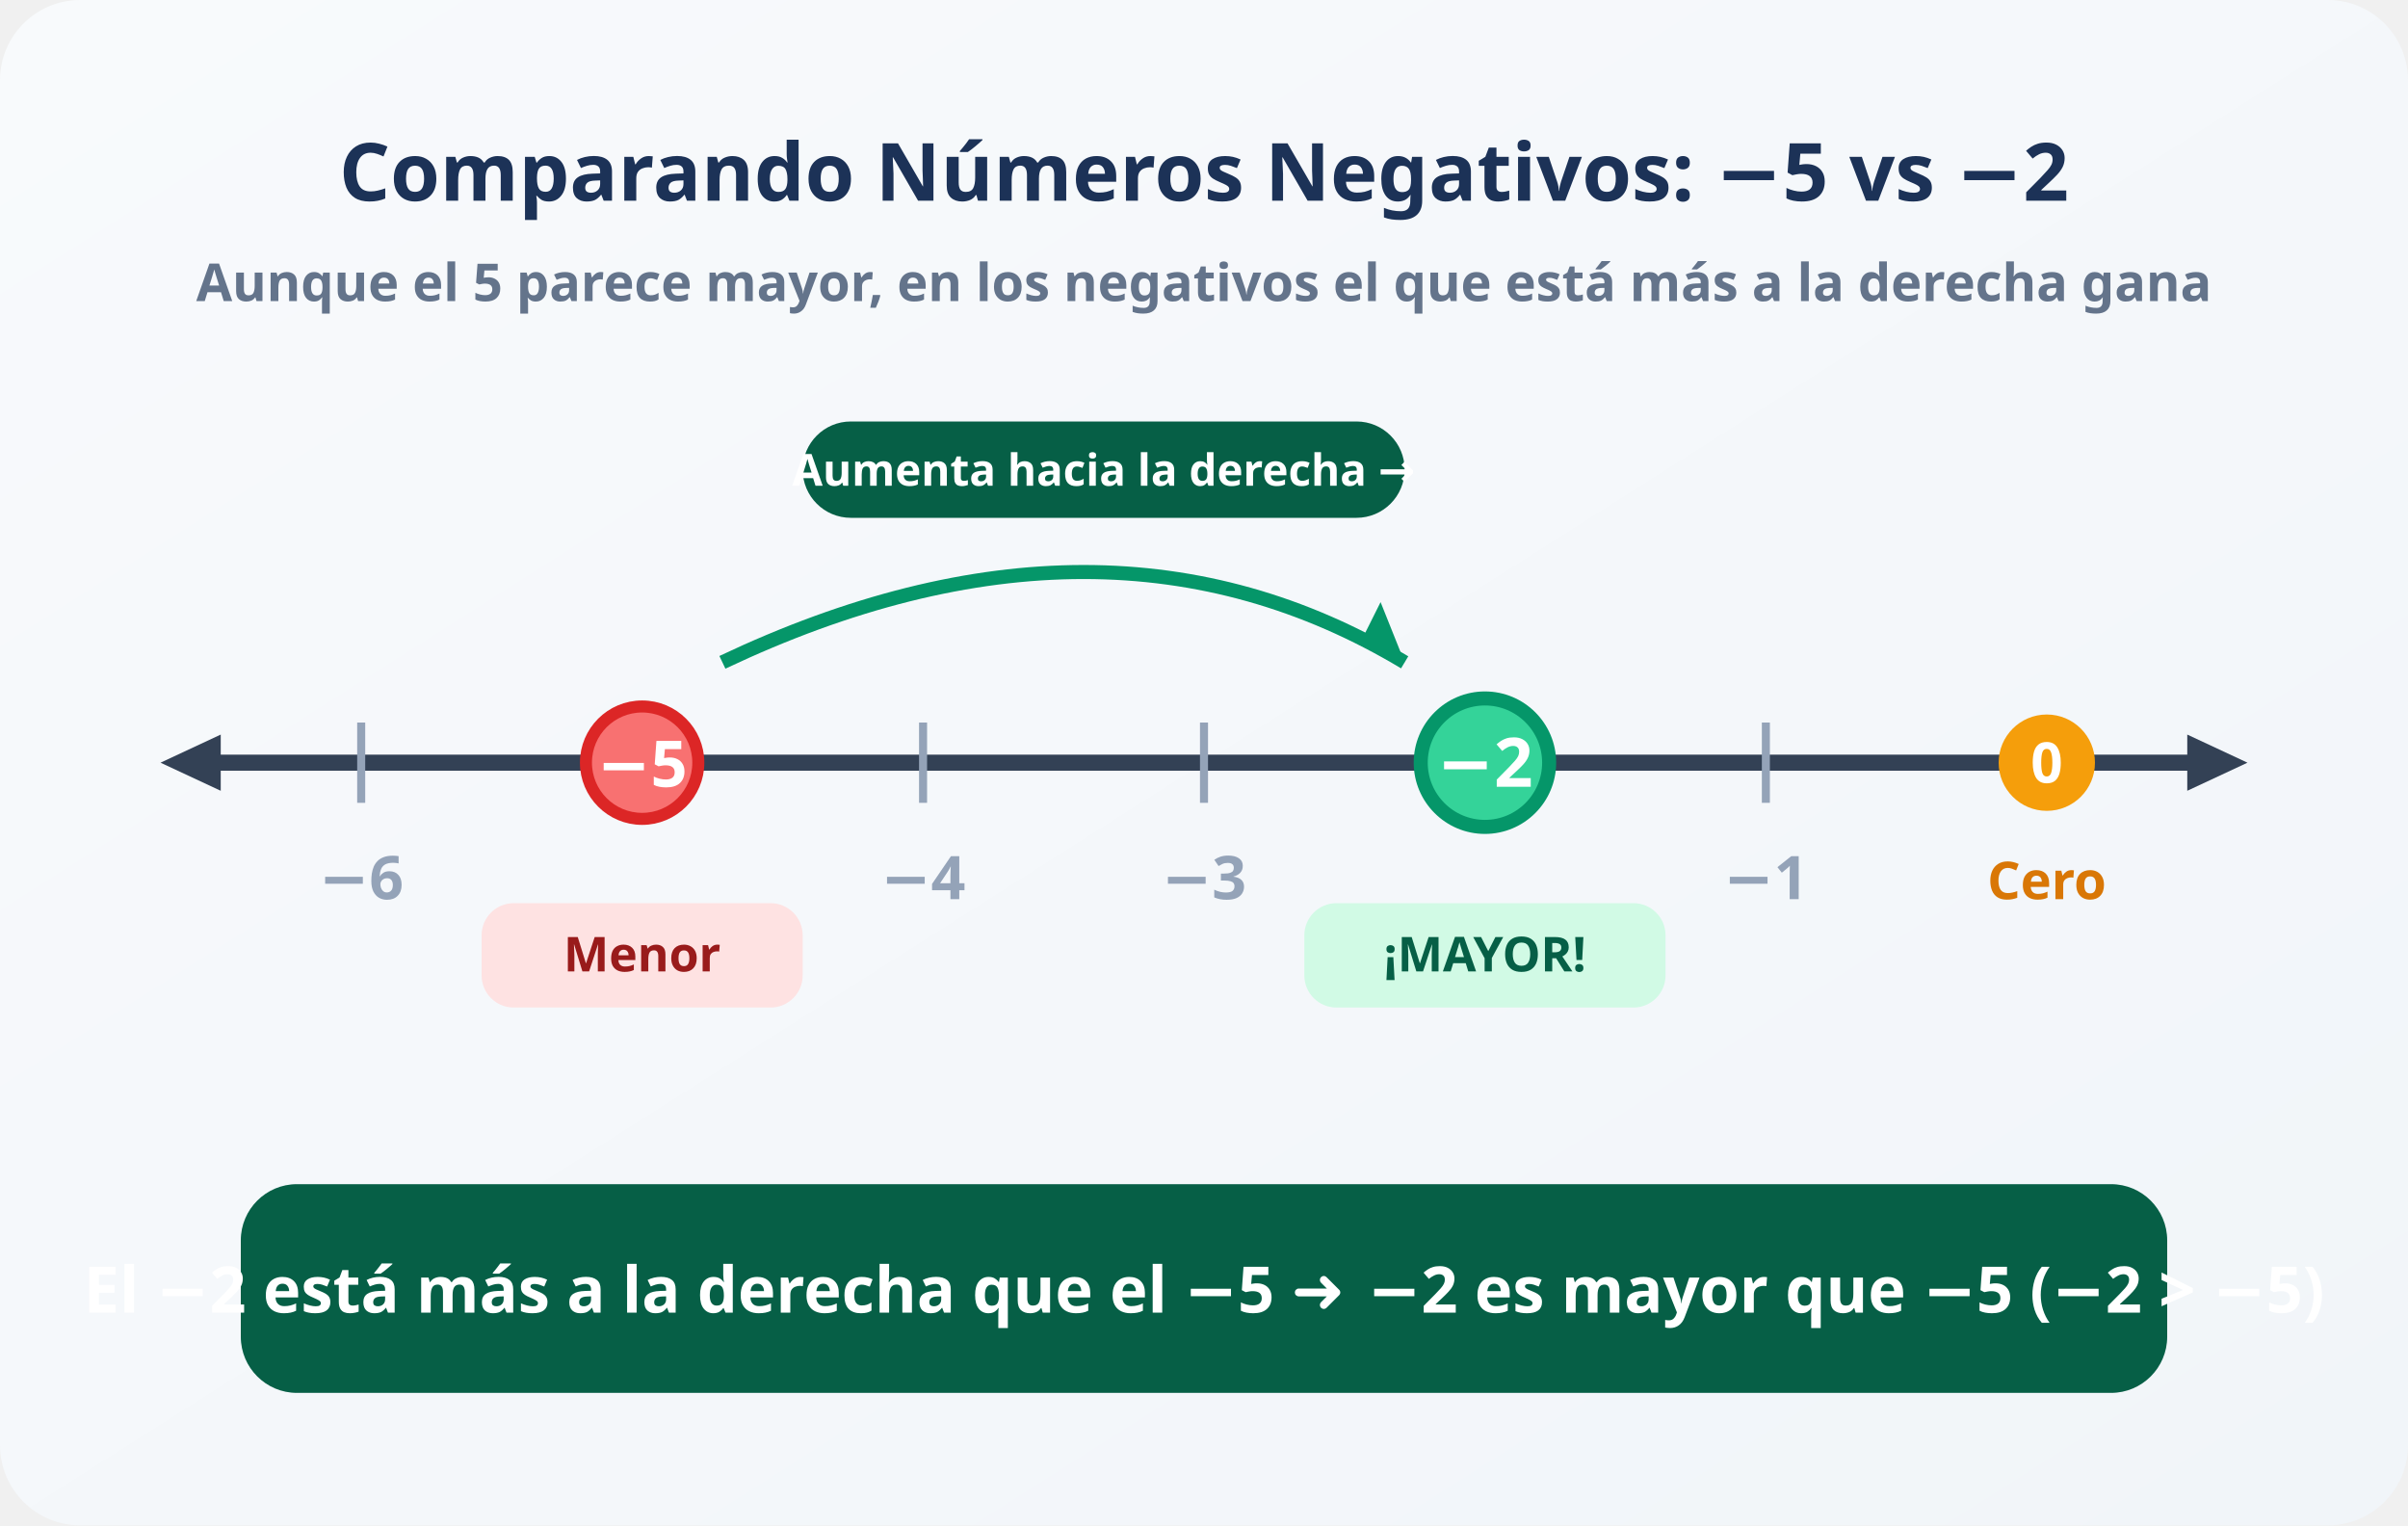
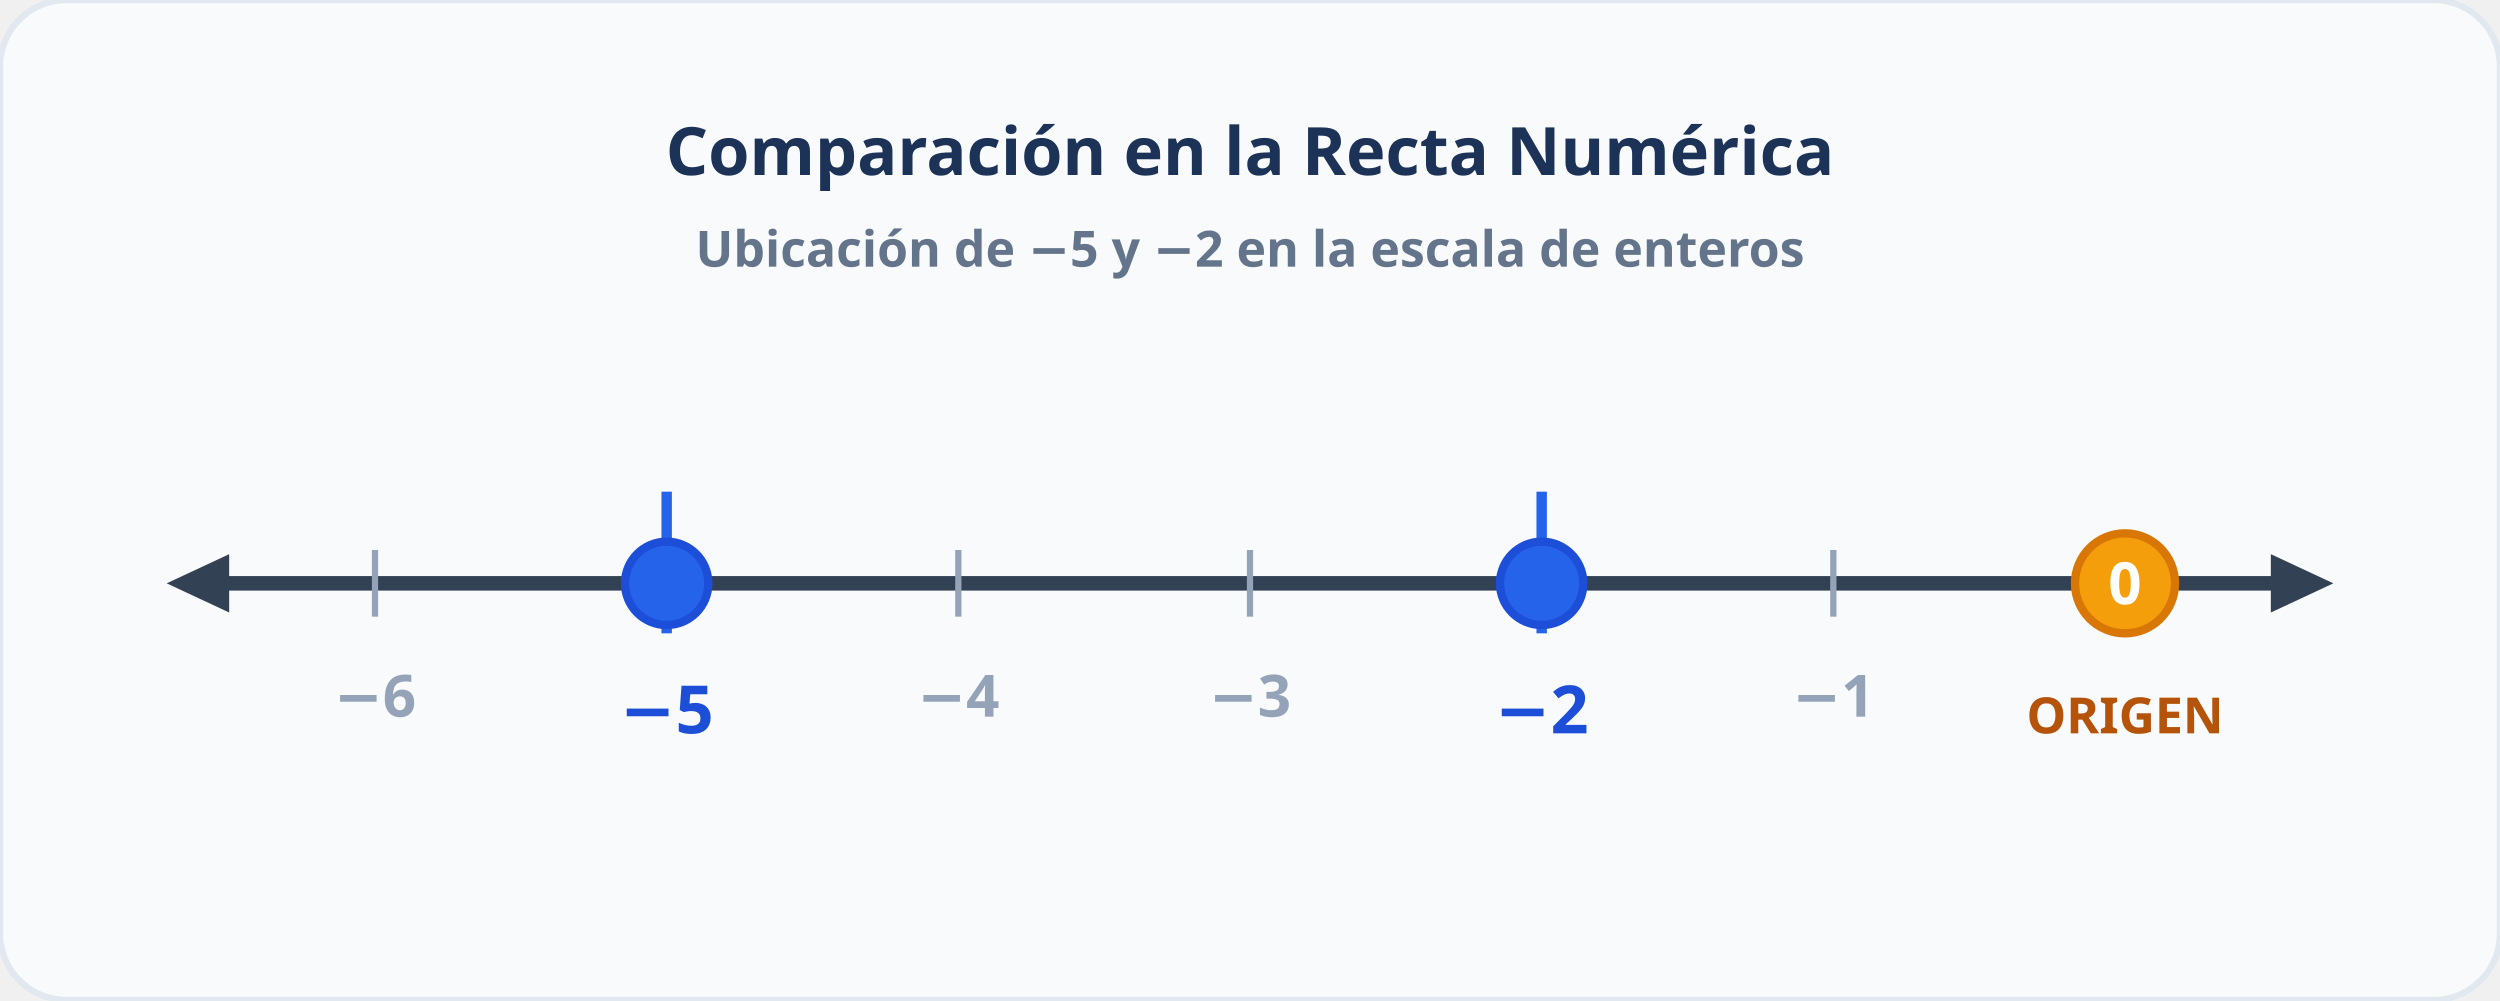
- <svg xmlns="http://www.w3.org/2000/svg" viewBox="0 0 600 380" width="100%" height="100%">
-   <defs>
-     <linearGradient id="bgGrad8" x1="0" y1="0" x2="1" y2="1">
-       <stop offset="0%" stop-color="#F8FAFC" />
-       <stop offset="100%" stop-color="#F1F5F9" />
-     </linearGradient>
-   </defs>
-   <rect x="0" y="0" width="600" height="380" rx="20" fill="url(#bgGrad8)" />
-   <text x="300" y="50" font-family="Nunito, sans-serif" font-size="20" font-weight="900" fill="#1C3257" text-anchor="middle">Comparando Números Negativos: −5 vs −2</text>
-   <text x="300" y="75" font-family="Nunito, sans-serif" font-size="13" font-weight="700" fill="#64748B" text-anchor="middle">Aunque el 5 parece mayor, en los negativos el que está más a la derecha gana</text>
-   <line x1="50" y1="190" x2="550" y2="190" stroke="#334155" stroke-width="4" />
-   <polygon points="40,190 55,183 55,197" fill="#334155" />
-   <polygon points="560,190 545,183 545,197" fill="#334155" />
-   <line x1="90" y1="180" x2="90" y2="200" stroke="#94A3B8" stroke-width="2" />
-   <text x="90" y="224" font-family="Nunito, sans-serif" font-size="15" font-weight="700" fill="#94A3B8" text-anchor="middle">−6</text>
-   <circle cx="160" cy="190" r="14" fill="#F87171" stroke="#DC2626" stroke-width="3" />
-   <text x="160" y="196" font-family="Nunito, sans-serif" font-size="16" font-weight="900" fill="#FFFFFF" text-anchor="middle">−5</text>
-   <rect x="120" y="225" width="80" height="26" rx="8" fill="#FEE2E2" />
-   <text x="160" y="242" font-family="Nunito, sans-serif" font-size="12" font-weight="800" fill="#991B1B" text-anchor="middle">Menor</text>
-   <line x1="230" y1="180" x2="230" y2="200" stroke="#94A3B8" stroke-width="2" />
-   <text x="230" y="224" font-family="Nunito, sans-serif" font-size="15" font-weight="700" fill="#94A3B8" text-anchor="middle">−4</text>
-   <line x1="300" y1="180" x2="300" y2="200" stroke="#94A3B8" stroke-width="2" />
-   <text x="300" y="224" font-family="Nunito, sans-serif" font-size="15" font-weight="700" fill="#94A3B8" text-anchor="middle">−3</text>
-   <circle cx="370" cy="190" r="16" fill="#34D399" stroke="#059669" stroke-width="3.5" />
-   <text x="370" y="196" font-family="Nunito, sans-serif" font-size="17" font-weight="900" fill="#FFFFFF" text-anchor="middle">−2</text>
-   <rect x="325" y="225" width="90" height="26" rx="8" fill="#D1FAE5" />
-   <text x="370" y="242" font-family="Nunito, sans-serif" font-size="12" font-weight="900" fill="#065F46" text-anchor="middle">¡MAYOR!</text>
-   <line x1="440" y1="180" x2="440" y2="200" stroke="#94A3B8" stroke-width="2" />
-   <text x="440" y="224" font-family="Nunito, sans-serif" font-size="15" font-weight="700" fill="#94A3B8" text-anchor="middle">−1</text>
-   <circle cx="510" cy="190" r="12" fill="#F59E0B" />
-   <text x="510" y="195" font-family="Nunito, sans-serif" font-size="14" font-weight="900" fill="#FFFFFF" text-anchor="middle">0</text>
-   <text x="510" y="224" font-family="Nunito, sans-serif" font-size="13" font-weight="800" fill="#D97706" text-anchor="middle">Cero</text>
-   <path d="M180,165 Q275,120 350,165" fill="none" stroke="#059669" stroke-width="3.5" />
-   <polygon points="350,165 340,158 344,150" fill="#059669" />
-   <rect x="200" y="105" width="150" height="24" rx="12" fill="#065F46" />
-   <text x="275" y="121" font-family="Nunito, sans-serif" font-size="11" font-weight="800" fill="#FFFFFF" text-anchor="middle">Aumenta hacia la derecha →</text>
-   <rect x="60" y="295" width="480" height="52" rx="14" fill="#065F46" />
-   <text x="300" y="327" font-family="Nunito, sans-serif" font-size="16" font-weight="900" fill="#FFFFFF" text-anchor="middle">El −2 está más a la derecha que el −5  ➜  −2 es mayor que −5 (−2 &gt; −5)</text>
+ <svg xmlns="http://www.w3.org/2000/svg" viewBox="0 0 600 240" width="100%" height="100%">
+   <rect x="0" y="0" width="600" height="240" rx="16" fill="#F8FAFC" stroke="#E2E8F0" stroke-width="1.5" />
+   <text x="300" y="42" font-family="Nunito, sans-serif" font-size="16" font-weight="800" fill="#1C3257" text-anchor="middle">Comparación en la Recta Numérica</text>
+   <text x="300" y="64" font-family="Nunito, sans-serif" font-size="12" font-weight="600" fill="#64748B" text-anchor="middle">Ubicación de −5 y −2 en la escala de enteros</text>
+   <line x1="50" y1="140" x2="550" y2="140" stroke="#334155" stroke-width="3.5" stroke-linecap="round" />
+   <polygon points="40,140 55,133 55,147" fill="#334155" />
+   <polygon points="560,140 545,133 545,147" fill="#334155" />
+   <line x1="90" y1="132" x2="90" y2="148" stroke="#94A3B8" stroke-width="1.5" />
+   <text x="90" y="172" font-family="Nunito, sans-serif" font-size="14" font-weight="600" fill="#94A3B8" text-anchor="middle">−6</text>
+   <line x1="160" y1="118" x2="160" y2="152" stroke="#2563EB" stroke-width="2.5" />
+   <circle cx="160" cy="140" r="10" fill="#2563EB" stroke="#1D4ED8" stroke-width="2" />
+   <text x="160" y="176" font-family="Nunito, sans-serif" font-size="16" font-weight="900" fill="#1D4ED8" text-anchor="middle">−5</text>
+   <line x1="230" y1="132" x2="230" y2="148" stroke="#94A3B8" stroke-width="1.5" />
+   <text x="230" y="172" font-family="Nunito, sans-serif" font-size="14" font-weight="600" fill="#94A3B8" text-anchor="middle">−4</text>
+   <line x1="300" y1="132" x2="300" y2="148" stroke="#94A3B8" stroke-width="1.5" />
+   <text x="300" y="172" font-family="Nunito, sans-serif" font-size="14" font-weight="600" fill="#94A3B8" text-anchor="middle">−3</text>
+   <line x1="370" y1="118" x2="370" y2="152" stroke="#2563EB" stroke-width="2.5" />
+   <circle cx="370" cy="140" r="10" fill="#2563EB" stroke="#1D4ED8" stroke-width="2" />
+   <text x="370" y="176" font-family="Nunito, sans-serif" font-size="16" font-weight="900" fill="#1D4ED8" text-anchor="middle">−2</text>
+   <line x1="440" y1="132" x2="440" y2="148" stroke="#94A3B8" stroke-width="1.5" />
+   <text x="440" y="172" font-family="Nunito, sans-serif" font-size="14" font-weight="600" fill="#94A3B8" text-anchor="middle">−1</text>
+   <circle cx="510" cy="140" r="12" fill="#F59E0B" stroke="#D97706" stroke-width="2" />
+   <text x="510" y="145" font-family="Nunito, sans-serif" font-size="14" font-weight="900" fill="#FFFFFF" text-anchor="middle">0</text>
+   <text x="510" y="176" font-family="Nunito, sans-serif" font-size="12" font-weight="800" fill="#B45309" text-anchor="middle">ORIGEN</text>
</svg>
